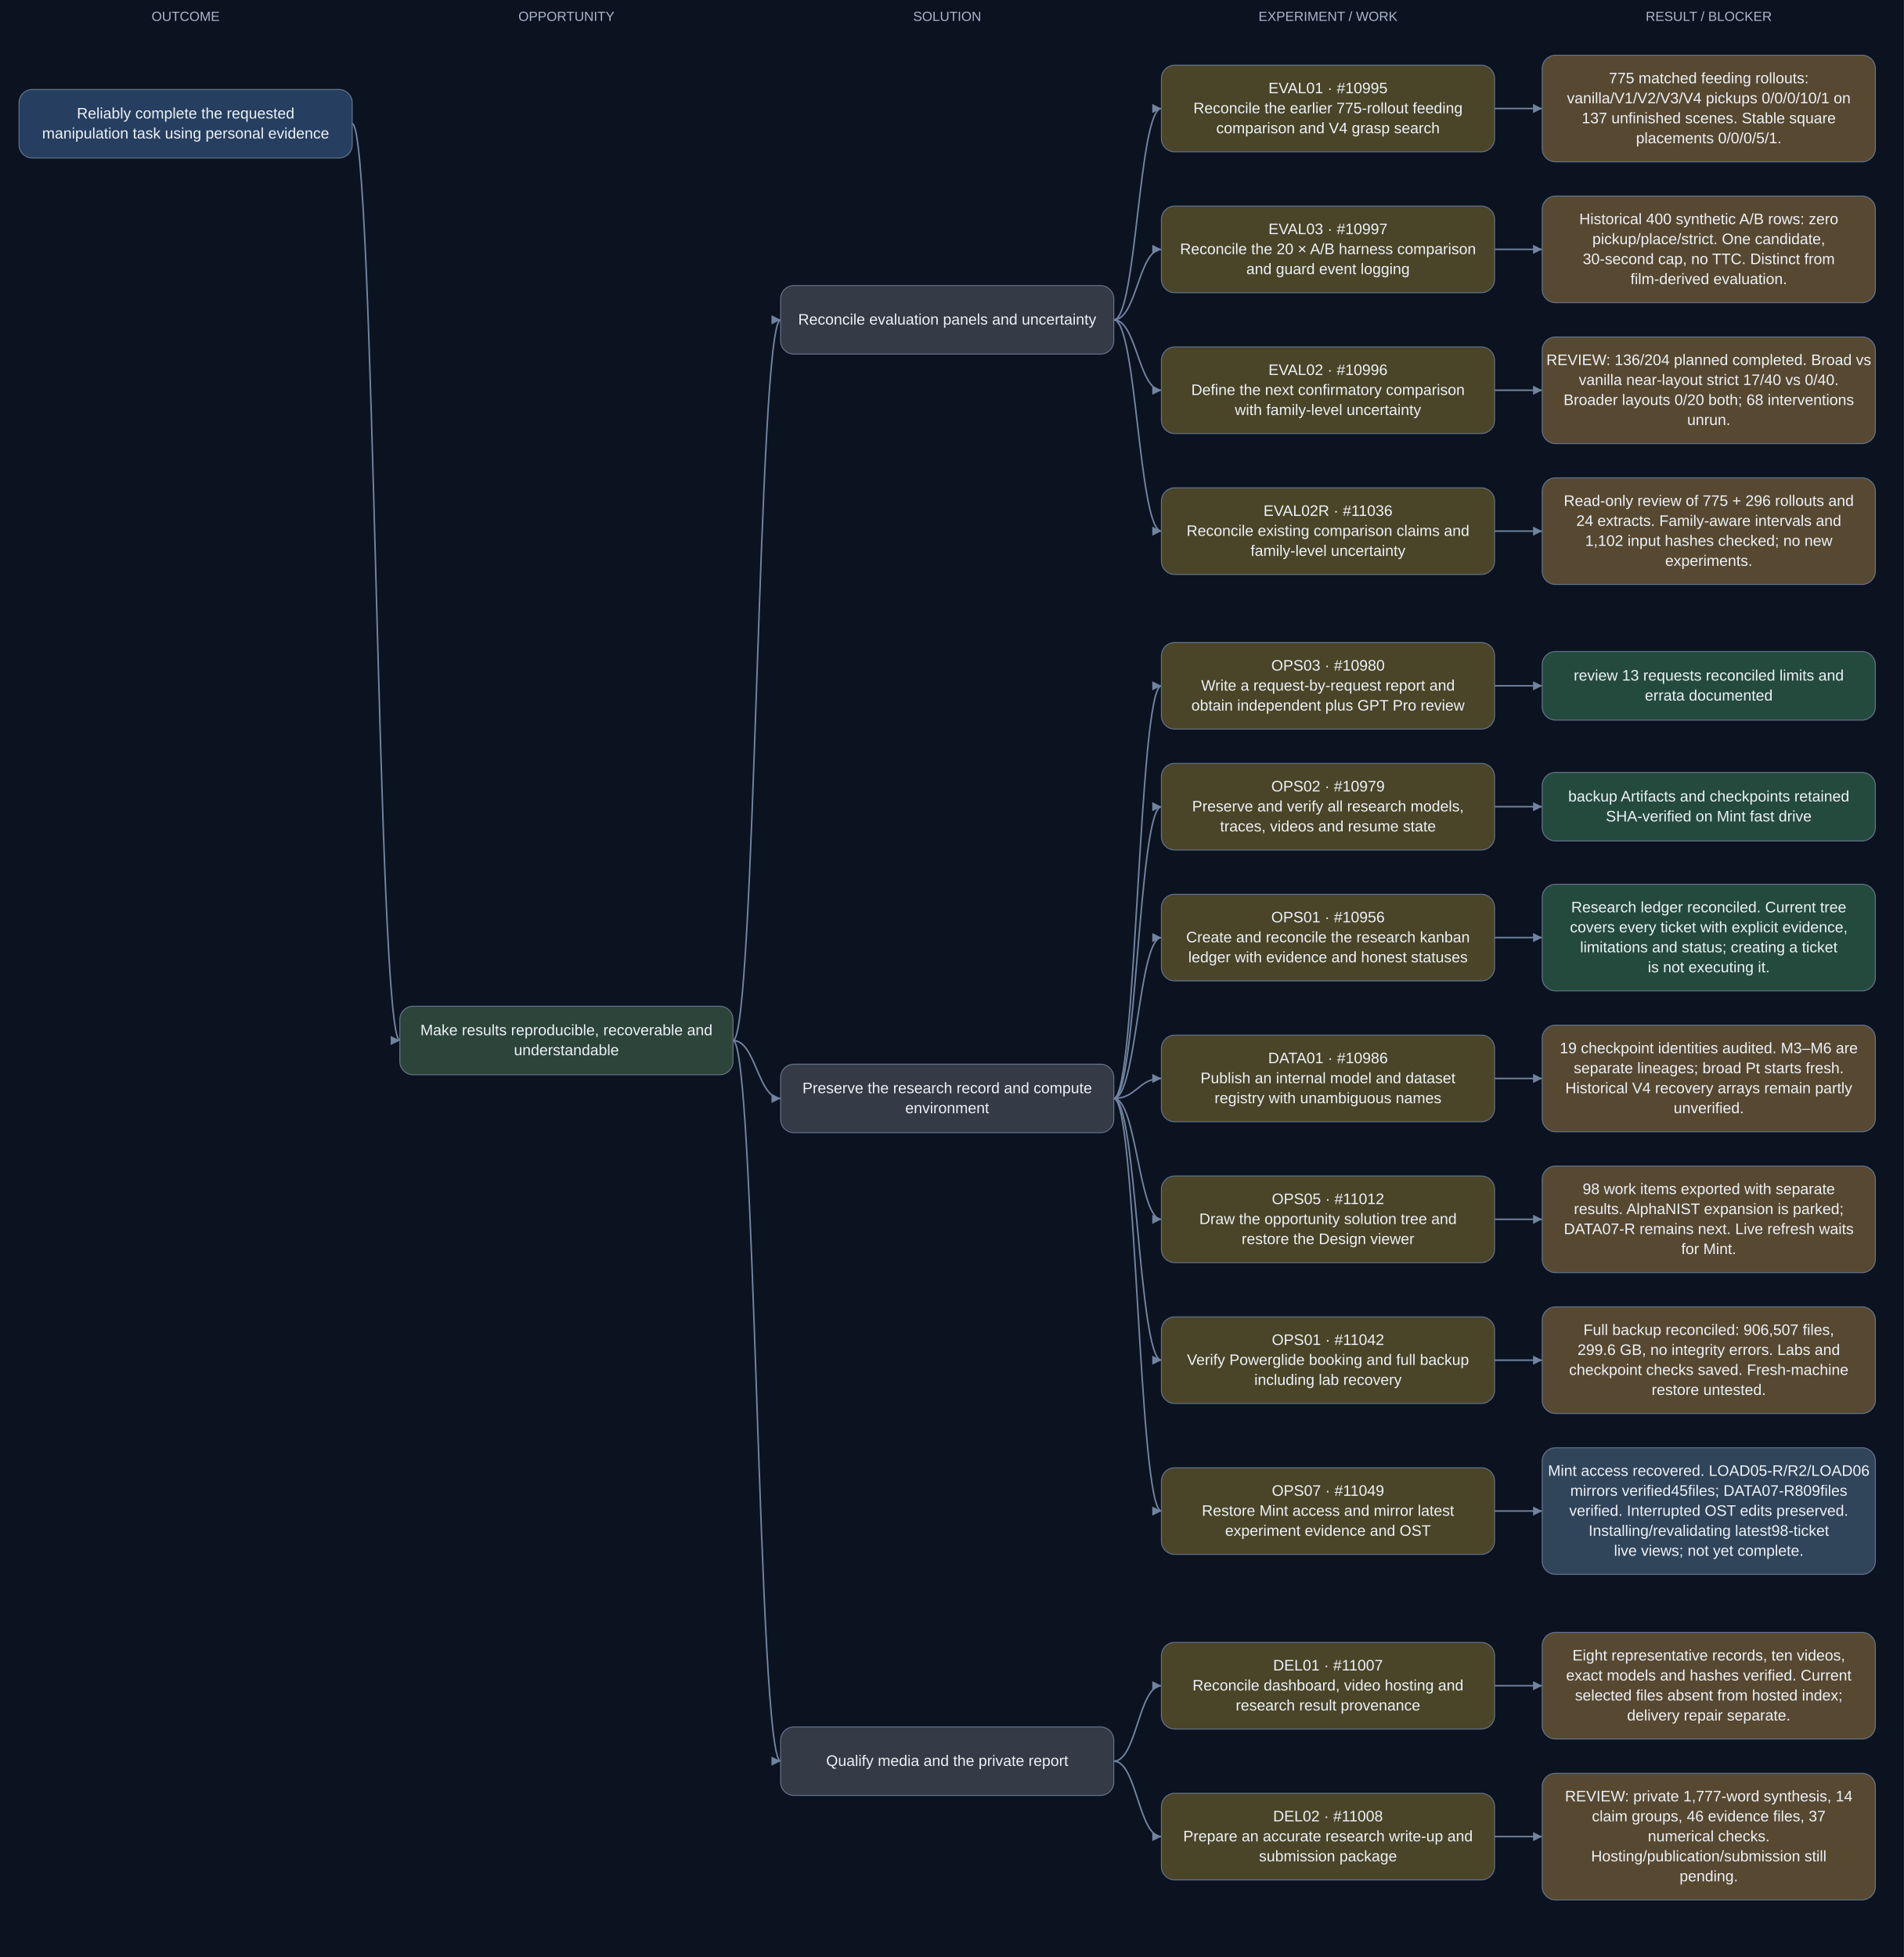
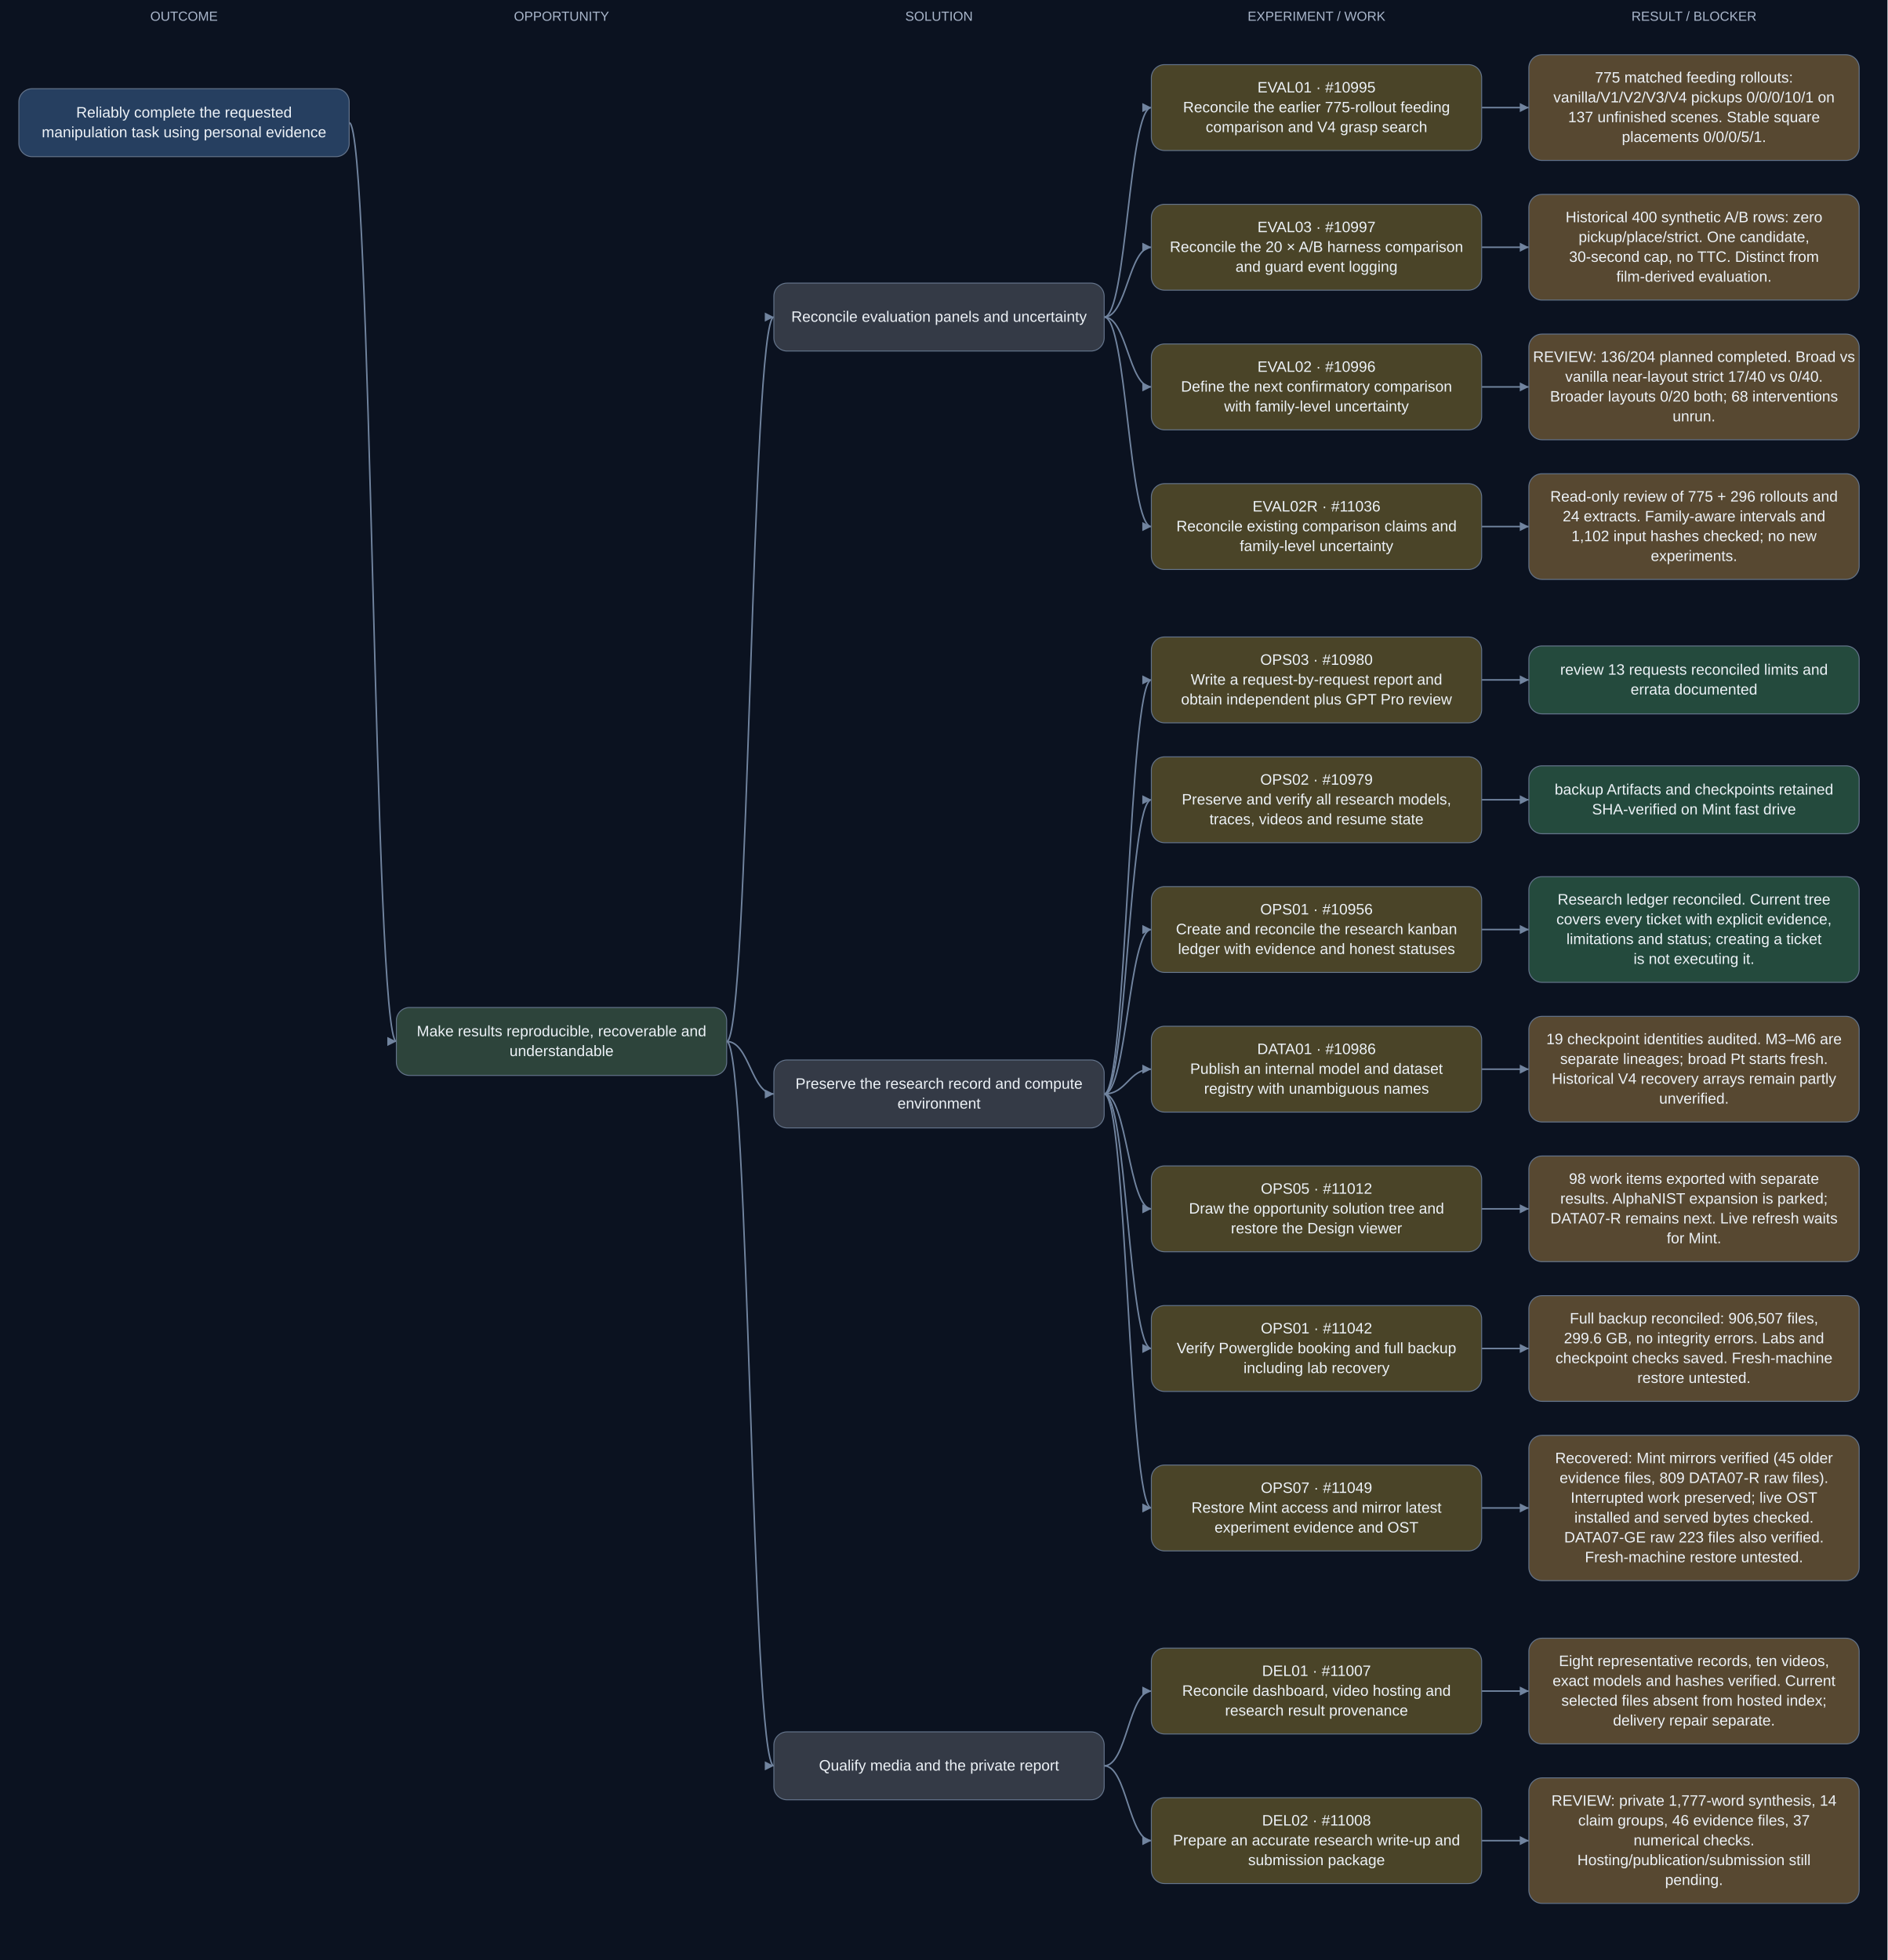
- <svg xmlns="http://www.w3.org/2000/svg" width="2000" height="2056.0" viewBox="0 0 2000 2056.0" role="img" aria-label="Typhon opportunity solution tree: evidence">
-   <rect width="2000" height="2056.0" fill="#0b1220" />
+ <svg xmlns="http://www.w3.org/2000/svg" width="2000" height="2077.0" viewBox="0 0 2000 2077.0" role="img" aria-label="Typhon opportunity solution tree: evidence">
+   <rect width="2000" height="2077.0" fill="#0b1220" />
  <defs>
    <marker id="arrow" markerWidth="6" markerHeight="6" refX="6" refY="3" orient="auto">
      <path d="M0,0 L6,3 L0,6 Z" fill="#71849f" />
    </marker>
  </defs>
  <text x="195" y="22" text-anchor="middle" fill="#aab7cc" font-family="Arial,sans-serif" font-size="14">OUTCOME</text>
  <text x="595" y="22" text-anchor="middle" fill="#aab7cc" font-family="Arial,sans-serif" font-size="14">OPPORTUNITY</text>
  <text x="995" y="22" text-anchor="middle" fill="#aab7cc" font-family="Arial,sans-serif" font-size="14">SOLUTION</text>
  <text x="1395" y="22" text-anchor="middle" fill="#aab7cc" font-family="Arial,sans-serif" font-size="14">EXPERIMENT / WORK</text>
  <text x="1795" y="22" text-anchor="middle" fill="#aab7cc" font-family="Arial,sans-serif" font-size="14">RESULT / BLOCKER</text>
  <path d="M1170,336.0 C1194,336.0 1196,114.0 1220,114.0" fill="none" stroke="#71849f" stroke-width="1.6" marker-end="url(#arrow)" />
  <path d="M1570,114.0 C1594,114.0 1596,114.0 1620,114.0" fill="none" stroke="#71849f" stroke-width="1.6" marker-end="url(#arrow)" />
  <path d="M1170,336.0 C1194,336.0 1196,262.0 1220,262.0" fill="none" stroke="#71849f" stroke-width="1.6" marker-end="url(#arrow)" />
  <path d="M1570,262.0 C1594,262.0 1596,262.0 1620,262.0" fill="none" stroke="#71849f" stroke-width="1.6" marker-end="url(#arrow)" />
  <path d="M1170,336.0 C1194,336.0 1196,410.0 1220,410.0" fill="none" stroke="#71849f" stroke-width="1.6" marker-end="url(#arrow)" />
  <path d="M1570,410.0 C1594,410.0 1596,410.0 1620,410.0" fill="none" stroke="#71849f" stroke-width="1.6" marker-end="url(#arrow)" />
  <path d="M1170,336.0 C1194,336.0 1196,558.0 1220,558.0" fill="none" stroke="#71849f" stroke-width="1.6" marker-end="url(#arrow)" />
  <path d="M1570,558.0 C1594,558.0 1596,558.0 1620,558.0" fill="none" stroke="#71849f" stroke-width="1.6" marker-end="url(#arrow)" />
-   <path d="M770,1093.12 C794,1093.12 796,336.0 820,336.0" fill="none" stroke="#71849f" stroke-width="1.6" marker-end="url(#arrow)" />
-   <path d="M1170,1154.0 C1194,1154.0 1196,720.5 1220,720.5" fill="none" stroke="#71849f" stroke-width="1.6" marker-end="url(#arrow)" />
+   <path d="M770,1103.62 C794,1103.62 796,336.0 820,336.0" fill="none" stroke="#71849f" stroke-width="1.6" marker-end="url(#arrow)" />
+   <path d="M1170,1159.25 C1194,1159.25 1196,720.5 1220,720.5" fill="none" stroke="#71849f" stroke-width="1.6" marker-end="url(#arrow)" />
  <path d="M1570,720.5 C1594,720.5 1596,720.5 1620,720.5" fill="none" stroke="#71849f" stroke-width="1.6" marker-end="url(#arrow)" />
-   <path d="M1170,1154.0 C1194,1154.0 1196,847.5 1220,847.5" fill="none" stroke="#71849f" stroke-width="1.6" marker-end="url(#arrow)" />
+   <path d="M1170,1159.25 C1194,1159.25 1196,847.5 1220,847.5" fill="none" stroke="#71849f" stroke-width="1.6" marker-end="url(#arrow)" />
  <path d="M1570,847.5 C1594,847.5 1596,847.5 1620,847.5" fill="none" stroke="#71849f" stroke-width="1.6" marker-end="url(#arrow)" />
-   <path d="M1170,1154.0 C1194,1154.0 1196,985.0 1220,985.0" fill="none" stroke="#71849f" stroke-width="1.6" marker-end="url(#arrow)" />
+   <path d="M1170,1159.25 C1194,1159.25 1196,985.0 1220,985.0" fill="none" stroke="#71849f" stroke-width="1.6" marker-end="url(#arrow)" />
  <path d="M1570,985.0 C1594,985.0 1596,985.0 1620,985.0" fill="none" stroke="#71849f" stroke-width="1.6" marker-end="url(#arrow)" />
-   <path d="M1170,1154.0 C1194,1154.0 1196,1133.0 1220,1133.0" fill="none" stroke="#71849f" stroke-width="1.6" marker-end="url(#arrow)" />
+   <path d="M1170,1159.25 C1194,1159.25 1196,1133.0 1220,1133.0" fill="none" stroke="#71849f" stroke-width="1.6" marker-end="url(#arrow)" />
  <path d="M1570,1133.0 C1594,1133.0 1596,1133.0 1620,1133.0" fill="none" stroke="#71849f" stroke-width="1.6" marker-end="url(#arrow)" />
-   <path d="M1170,1154.0 C1194,1154.0 1196,1281.0 1220,1281.0" fill="none" stroke="#71849f" stroke-width="1.6" marker-end="url(#arrow)" />
+   <path d="M1170,1159.25 C1194,1159.25 1196,1281.0 1220,1281.0" fill="none" stroke="#71849f" stroke-width="1.6" marker-end="url(#arrow)" />
  <path d="M1570,1281.0 C1594,1281.0 1596,1281.0 1620,1281.0" fill="none" stroke="#71849f" stroke-width="1.6" marker-end="url(#arrow)" />
-   <path d="M1170,1154.0 C1194,1154.0 1196,1429.0 1220,1429.0" fill="none" stroke="#71849f" stroke-width="1.6" marker-end="url(#arrow)" />
+   <path d="M1170,1159.25 C1194,1159.25 1196,1429.0 1220,1429.0" fill="none" stroke="#71849f" stroke-width="1.6" marker-end="url(#arrow)" />
  <path d="M1570,1429.0 C1594,1429.0 1596,1429.0 1620,1429.0" fill="none" stroke="#71849f" stroke-width="1.6" marker-end="url(#arrow)" />
-   <path d="M1170,1154.0 C1194,1154.0 1196,1587.5 1220,1587.5" fill="none" stroke="#71849f" stroke-width="1.6" marker-end="url(#arrow)" />
-   <path d="M1570,1587.5 C1594,1587.5 1596,1587.5 1620,1587.5" fill="none" stroke="#71849f" stroke-width="1.6" marker-end="url(#arrow)" />
-   <path d="M770,1093.12 C794,1093.12 796,1154.0 820,1154.0" fill="none" stroke="#71849f" stroke-width="1.6" marker-end="url(#arrow)" />
-   <path d="M1170,1850.25 C1194,1850.25 1196,1771.0 1220,1771.0" fill="none" stroke="#71849f" stroke-width="1.6" marker-end="url(#arrow)" />
-   <path d="M1570,1771.0 C1594,1771.0 1596,1771.0 1620,1771.0" fill="none" stroke="#71849f" stroke-width="1.6" marker-end="url(#arrow)" />
-   <path d="M1170,1850.25 C1194,1850.25 1196,1929.5 1220,1929.5" fill="none" stroke="#71849f" stroke-width="1.6" marker-end="url(#arrow)" />
-   <path d="M1570,1929.5 C1594,1929.5 1596,1929.5 1620,1929.5" fill="none" stroke="#71849f" stroke-width="1.6" marker-end="url(#arrow)" />
-   <path d="M770,1093.12 C794,1093.12 796,1850.25 820,1850.25" fill="none" stroke="#71849f" stroke-width="1.6" marker-end="url(#arrow)" />
-   <path d="M370,130.0 C394,130.0 396,1093.12 420,1093.12" fill="none" stroke="#71849f" stroke-width="1.6" marker-end="url(#arrow)" />
+   <path d="M1170,1159.25 C1194,1159.25 1196,1598.0 1220,1598.0" fill="none" stroke="#71849f" stroke-width="1.6" marker-end="url(#arrow)" />
+   <path d="M1570,1598.0 C1594,1598.0 1596,1598.0 1620,1598.0" fill="none" stroke="#71849f" stroke-width="1.6" marker-end="url(#arrow)" />
+   <path d="M770,1103.62 C794,1103.62 796,1159.25 820,1159.25" fill="none" stroke="#71849f" stroke-width="1.6" marker-end="url(#arrow)" />
+   <path d="M1170,1871.25 C1194,1871.25 1196,1792.0 1220,1792.0" fill="none" stroke="#71849f" stroke-width="1.6" marker-end="url(#arrow)" />
+   <path d="M1570,1792.0 C1594,1792.0 1596,1792.0 1620,1792.0" fill="none" stroke="#71849f" stroke-width="1.6" marker-end="url(#arrow)" />
+   <path d="M1170,1871.25 C1194,1871.25 1196,1950.5 1220,1950.5" fill="none" stroke="#71849f" stroke-width="1.6" marker-end="url(#arrow)" />
+   <path d="M1570,1950.5 C1594,1950.5 1596,1950.5 1620,1950.5" fill="none" stroke="#71849f" stroke-width="1.6" marker-end="url(#arrow)" />
+   <path d="M770,1103.62 C794,1103.62 796,1871.25 820,1871.25" fill="none" stroke="#71849f" stroke-width="1.6" marker-end="url(#arrow)" />
+   <path d="M370,130.0 C394,130.0 396,1103.62 420,1103.62" fill="none" stroke="#71849f" stroke-width="1.6" marker-end="url(#arrow)" />
  <a href="http://127.0.0.1:4001/?project=typhon-research#ticket=10995" target="_blank">
    <g id="T10995">
      <rect x="1220" y="68.5" width="350" height="91" rx="14" fill="#4a4428" stroke="#64748b" />
      <text x="1395" y="98.0" text-anchor="middle" fill="#edf2f7" font-family="Arial,sans-serif" font-size="16">EVAL01 · #10995</text>
      <text x="1395" y="119.0" text-anchor="middle" fill="#edf2f7" font-family="Arial,sans-serif" font-size="16">Reconcile the earlier 775-rollout feeding</text>
      <text x="1395" y="140.0" text-anchor="middle" fill="#edf2f7" font-family="Arial,sans-serif" font-size="16">comparison and V4 grasp search</text>
    </g>
  </a>
  <g id="R10995">
    <rect x="1620" y="58.0" width="350" height="112" rx="14" fill="#574831" stroke="#64748b" />
    <text x="1795" y="87.5" text-anchor="middle" fill="#edf2f7" font-family="Arial,sans-serif" font-size="16">775 matched feeding rollouts:</text>
    <text x="1795" y="108.5" text-anchor="middle" fill="#edf2f7" font-family="Arial,sans-serif" font-size="16">vanilla/V1/V2/V3/V4 pickups 0/0/0/10/1 on</text>
    <text x="1795" y="129.5" text-anchor="middle" fill="#edf2f7" font-family="Arial,sans-serif" font-size="16">137 unfinished scenes. Stable square</text>
    <text x="1795" y="150.5" text-anchor="middle" fill="#edf2f7" font-family="Arial,sans-serif" font-size="16">placements 0/0/0/5/1.</text>
  </g>
  <a href="http://127.0.0.1:4001/?project=typhon-research#ticket=10997" target="_blank">
    <g id="T10997">
      <rect x="1220" y="216.5" width="350" height="91" rx="14" fill="#4a4428" stroke="#64748b" />
      <text x="1395" y="246.0" text-anchor="middle" fill="#edf2f7" font-family="Arial,sans-serif" font-size="16">EVAL03 · #10997</text>
      <text x="1395" y="267.0" text-anchor="middle" fill="#edf2f7" font-family="Arial,sans-serif" font-size="16">Reconcile the 20 × A/B harness comparison</text>
      <text x="1395" y="288.0" text-anchor="middle" fill="#edf2f7" font-family="Arial,sans-serif" font-size="16">and guard event logging</text>
    </g>
  </a>
  <g id="R10997">
    <rect x="1620" y="206.0" width="350" height="112" rx="14" fill="#574831" stroke="#64748b" />
    <text x="1795" y="235.5" text-anchor="middle" fill="#edf2f7" font-family="Arial,sans-serif" font-size="16">Historical 400 synthetic A/B rows: zero</text>
    <text x="1795" y="256.5" text-anchor="middle" fill="#edf2f7" font-family="Arial,sans-serif" font-size="16">pickup/place/strict. One candidate,</text>
    <text x="1795" y="277.5" text-anchor="middle" fill="#edf2f7" font-family="Arial,sans-serif" font-size="16">30-second cap, no TTC. Distinct from</text>
    <text x="1795" y="298.5" text-anchor="middle" fill="#edf2f7" font-family="Arial,sans-serif" font-size="16">film-derived evaluation.</text>
  </g>
  <a href="http://127.0.0.1:4001/?project=typhon-research#ticket=10996" target="_blank">
    <g id="T10996">
      <rect x="1220" y="364.5" width="350" height="91" rx="14" fill="#4a4428" stroke="#64748b" />
      <text x="1395" y="394.0" text-anchor="middle" fill="#edf2f7" font-family="Arial,sans-serif" font-size="16">EVAL02 · #10996</text>
      <text x="1395" y="415.0" text-anchor="middle" fill="#edf2f7" font-family="Arial,sans-serif" font-size="16">Define the next confirmatory comparison</text>
      <text x="1395" y="436.0" text-anchor="middle" fill="#edf2f7" font-family="Arial,sans-serif" font-size="16">with family-level uncertainty</text>
    </g>
  </a>
  <g id="R10996">
    <rect x="1620" y="354.0" width="350" height="112" rx="14" fill="#574831" stroke="#64748b" />
    <text x="1795" y="383.5" text-anchor="middle" fill="#edf2f7" font-family="Arial,sans-serif" font-size="16">REVIEW: 136/204 planned completed. Broad vs</text>
    <text x="1795" y="404.5" text-anchor="middle" fill="#edf2f7" font-family="Arial,sans-serif" font-size="16">vanilla near-layout strict 17/40 vs 0/40.</text>
    <text x="1795" y="425.5" text-anchor="middle" fill="#edf2f7" font-family="Arial,sans-serif" font-size="16">Broader layouts 0/20 both; 68 interventions</text>
    <text x="1795" y="446.5" text-anchor="middle" fill="#edf2f7" font-family="Arial,sans-serif" font-size="16">unrun.</text>
  </g>
  <a href="http://127.0.0.1:4001/?project=typhon-research#ticket=11036" target="_blank">
    <g id="T11036">
      <rect x="1220" y="512.5" width="350" height="91" rx="14" fill="#4a4428" stroke="#64748b" />
      <text x="1395" y="542.0" text-anchor="middle" fill="#edf2f7" font-family="Arial,sans-serif" font-size="16">EVAL02R · #11036</text>
      <text x="1395" y="563.0" text-anchor="middle" fill="#edf2f7" font-family="Arial,sans-serif" font-size="16">Reconcile existing comparison claims and</text>
      <text x="1395" y="584.0" text-anchor="middle" fill="#edf2f7" font-family="Arial,sans-serif" font-size="16">family-level uncertainty</text>
    </g>
  </a>
  <g id="R11036">
    <rect x="1620" y="502.0" width="350" height="112" rx="14" fill="#574831" stroke="#64748b" />
    <text x="1795" y="531.5" text-anchor="middle" fill="#edf2f7" font-family="Arial,sans-serif" font-size="16">Read-only review of 775 + 296 rollouts and</text>
    <text x="1795" y="552.5" text-anchor="middle" fill="#edf2f7" font-family="Arial,sans-serif" font-size="16">24 extracts. Family-aware intervals and</text>
    <text x="1795" y="573.5" text-anchor="middle" fill="#edf2f7" font-family="Arial,sans-serif" font-size="16">1,102 input hashes checked; no new</text>
    <text x="1795" y="594.5" text-anchor="middle" fill="#edf2f7" font-family="Arial,sans-serif" font-size="16">experiments.</text>
  </g>
  <g id="S_evidence_0">
    <rect x="820" y="300.0" width="350" height="72" rx="14" fill="#343a46" stroke="#64748b" />
    <text x="995" y="341.0" text-anchor="middle" fill="#edf2f7" font-family="Arial,sans-serif" font-size="16">Reconcile evaluation panels and uncertainty</text>
  </g>
  <a href="http://127.0.0.1:4001/?project=typhon-research#ticket=10980" target="_blank">
    <g id="T10980">
      <rect x="1220" y="675.0" width="350" height="91" rx="14" fill="#4a4428" stroke="#64748b" />
      <text x="1395" y="704.5" text-anchor="middle" fill="#edf2f7" font-family="Arial,sans-serif" font-size="16">OPS03 · #10980</text>
      <text x="1395" y="725.5" text-anchor="middle" fill="#edf2f7" font-family="Arial,sans-serif" font-size="16">Write a request-by-request report and</text>
      <text x="1395" y="746.5" text-anchor="middle" fill="#edf2f7" font-family="Arial,sans-serif" font-size="16">obtain independent plus GPT Pro review</text>
    </g>
  </a>
  <g id="R10980">
    <rect x="1620" y="684.5" width="350" height="72" rx="14" fill="#244a3d" stroke="#64748b" />
    <text x="1795" y="715.0" text-anchor="middle" fill="#edf2f7" font-family="Arial,sans-serif" font-size="16">review 13 requests reconciled limits and</text>
    <text x="1795" y="736.0" text-anchor="middle" fill="#edf2f7" font-family="Arial,sans-serif" font-size="16">errata documented</text>
  </g>
  <a href="http://127.0.0.1:4001/?project=typhon-research#ticket=10979" target="_blank">
    <g id="T10979">
      <rect x="1220" y="802.0" width="350" height="91" rx="14" fill="#4a4428" stroke="#64748b" />
      <text x="1395" y="831.5" text-anchor="middle" fill="#edf2f7" font-family="Arial,sans-serif" font-size="16">OPS02 · #10979</text>
      <text x="1395" y="852.5" text-anchor="middle" fill="#edf2f7" font-family="Arial,sans-serif" font-size="16">Preserve and verify all research models,</text>
      <text x="1395" y="873.5" text-anchor="middle" fill="#edf2f7" font-family="Arial,sans-serif" font-size="16">traces, videos and resume state</text>
    </g>
  </a>
  <g id="R10979">
    <rect x="1620" y="811.5" width="350" height="72" rx="14" fill="#244a3d" stroke="#64748b" />
    <text x="1795" y="842.0" text-anchor="middle" fill="#edf2f7" font-family="Arial,sans-serif" font-size="16">backup Artifacts and checkpoints retained</text>
    <text x="1795" y="863.0" text-anchor="middle" fill="#edf2f7" font-family="Arial,sans-serif" font-size="16">SHA-verified on Mint fast drive</text>
  </g>
  <a href="http://127.0.0.1:4001/?project=typhon-research#ticket=10956" target="_blank">
    <g id="T10956">
      <rect x="1220" y="939.5" width="350" height="91" rx="14" fill="#4a4428" stroke="#64748b" />
      <text x="1395" y="969.0" text-anchor="middle" fill="#edf2f7" font-family="Arial,sans-serif" font-size="16">OPS01 · #10956</text>
      <text x="1395" y="990.0" text-anchor="middle" fill="#edf2f7" font-family="Arial,sans-serif" font-size="16">Create and reconcile the research kanban</text>
      <text x="1395" y="1011.0" text-anchor="middle" fill="#edf2f7" font-family="Arial,sans-serif" font-size="16">ledger with evidence and honest statuses</text>
    </g>
  </a>
  <g id="R10956">
    <rect x="1620" y="929.0" width="350" height="112" rx="14" fill="#244a3d" stroke="#64748b" />
    <text x="1795" y="958.5" text-anchor="middle" fill="#edf2f7" font-family="Arial,sans-serif" font-size="16">Research ledger reconciled. Current tree</text>
    <text x="1795" y="979.5" text-anchor="middle" fill="#edf2f7" font-family="Arial,sans-serif" font-size="16">covers every ticket with explicit evidence,</text>
    <text x="1795" y="1000.5" text-anchor="middle" fill="#edf2f7" font-family="Arial,sans-serif" font-size="16">limitations and status; creating a ticket</text>
    <text x="1795" y="1021.5" text-anchor="middle" fill="#edf2f7" font-family="Arial,sans-serif" font-size="16">is not executing it.</text>
  </g>
  <a href="http://127.0.0.1:4001/?project=typhon-research#ticket=10986" target="_blank">
    <g id="T10986">
      <rect x="1220" y="1087.5" width="350" height="91" rx="14" fill="#4a4428" stroke="#64748b" />
      <text x="1395" y="1117.0" text-anchor="middle" fill="#edf2f7" font-family="Arial,sans-serif" font-size="16">DATA01 · #10986</text>
      <text x="1395" y="1138.0" text-anchor="middle" fill="#edf2f7" font-family="Arial,sans-serif" font-size="16">Publish an internal model and dataset</text>
      <text x="1395" y="1159.0" text-anchor="middle" fill="#edf2f7" font-family="Arial,sans-serif" font-size="16">registry with unambiguous names</text>
    </g>
  </a>
  <g id="R10986">
    <rect x="1620" y="1077.0" width="350" height="112" rx="14" fill="#574831" stroke="#64748b" />
    <text x="1795" y="1106.5" text-anchor="middle" fill="#edf2f7" font-family="Arial,sans-serif" font-size="16">19 checkpoint identities audited. M3–M6 are</text>
    <text x="1795" y="1127.5" text-anchor="middle" fill="#edf2f7" font-family="Arial,sans-serif" font-size="16">separate lineages; broad Pt starts fresh.</text>
    <text x="1795" y="1148.5" text-anchor="middle" fill="#edf2f7" font-family="Arial,sans-serif" font-size="16">Historical V4 recovery arrays remain partly</text>
    <text x="1795" y="1169.5" text-anchor="middle" fill="#edf2f7" font-family="Arial,sans-serif" font-size="16">unverified.</text>
  </g>
  <a href="http://127.0.0.1:4001/?project=typhon-research#ticket=11012" target="_blank">
    <g id="T11012">
      <rect x="1220" y="1235.5" width="350" height="91" rx="14" fill="#4a4428" stroke="#64748b" />
      <text x="1395" y="1265.0" text-anchor="middle" fill="#edf2f7" font-family="Arial,sans-serif" font-size="16">OPS05 · #11012</text>
      <text x="1395" y="1286.0" text-anchor="middle" fill="#edf2f7" font-family="Arial,sans-serif" font-size="16">Draw the opportunity solution tree and</text>
      <text x="1395" y="1307.0" text-anchor="middle" fill="#edf2f7" font-family="Arial,sans-serif" font-size="16">restore the Design viewer</text>
    </g>
  </a>
  <g id="R11012">
    <rect x="1620" y="1225.0" width="350" height="112" rx="14" fill="#574831" stroke="#64748b" />
    <text x="1795" y="1254.5" text-anchor="middle" fill="#edf2f7" font-family="Arial,sans-serif" font-size="16">98 work items exported with separate</text>
    <text x="1795" y="1275.5" text-anchor="middle" fill="#edf2f7" font-family="Arial,sans-serif" font-size="16">results. AlphaNIST expansion is parked;</text>
    <text x="1795" y="1296.5" text-anchor="middle" fill="#edf2f7" font-family="Arial,sans-serif" font-size="16">DATA07-R remains next. Live refresh waits</text>
    <text x="1795" y="1317.5" text-anchor="middle" fill="#edf2f7" font-family="Arial,sans-serif" font-size="16">for Mint.</text>
  </g>
  <a href="http://127.0.0.1:4001/?project=typhon-research#ticket=11042" target="_blank">
    <g id="T11042">
      <rect x="1220" y="1383.5" width="350" height="91" rx="14" fill="#4a4428" stroke="#64748b" />
      <text x="1395" y="1413.0" text-anchor="middle" fill="#edf2f7" font-family="Arial,sans-serif" font-size="16">OPS01 · #11042</text>
      <text x="1395" y="1434.0" text-anchor="middle" fill="#edf2f7" font-family="Arial,sans-serif" font-size="16">Verify Powerglide booking and full backup</text>
      <text x="1395" y="1455.0" text-anchor="middle" fill="#edf2f7" font-family="Arial,sans-serif" font-size="16">including lab recovery</text>
    </g>
  </a>
  <g id="R11042">
    <rect x="1620" y="1373.0" width="350" height="112" rx="14" fill="#574831" stroke="#64748b" />
    <text x="1795" y="1402.5" text-anchor="middle" fill="#edf2f7" font-family="Arial,sans-serif" font-size="16">Full backup reconciled: 906,507 files,</text>
    <text x="1795" y="1423.5" text-anchor="middle" fill="#edf2f7" font-family="Arial,sans-serif" font-size="16">299.6 GB, no integrity errors. Labs and</text>
    <text x="1795" y="1444.5" text-anchor="middle" fill="#edf2f7" font-family="Arial,sans-serif" font-size="16">checkpoint checks saved. Fresh-machine</text>
    <text x="1795" y="1465.5" text-anchor="middle" fill="#edf2f7" font-family="Arial,sans-serif" font-size="16">restore untested.</text>
  </g>
  <a href="http://127.0.0.1:4001/?project=typhon-research#ticket=11049" target="_blank">
    <g id="T11049">
-       <rect x="1220" y="1542.0" width="350" height="91" rx="14" fill="#4a4428" stroke="#64748b" />
-       <text x="1395" y="1571.5" text-anchor="middle" fill="#edf2f7" font-family="Arial,sans-serif" font-size="16">OPS07 · #11049</text>
-       <text x="1395" y="1592.5" text-anchor="middle" fill="#edf2f7" font-family="Arial,sans-serif" font-size="16">Restore Mint access and mirror latest</text>
-       <text x="1395" y="1613.5" text-anchor="middle" fill="#edf2f7" font-family="Arial,sans-serif" font-size="16">experiment evidence and OST</text>
+       <rect x="1220" y="1552.5" width="350" height="91" rx="14" fill="#4a4428" stroke="#64748b" />
+       <text x="1395" y="1582.0" text-anchor="middle" fill="#edf2f7" font-family="Arial,sans-serif" font-size="16">OPS07 · #11049</text>
+       <text x="1395" y="1603.0" text-anchor="middle" fill="#edf2f7" font-family="Arial,sans-serif" font-size="16">Restore Mint access and mirror latest</text>
+       <text x="1395" y="1624.0" text-anchor="middle" fill="#edf2f7" font-family="Arial,sans-serif" font-size="16">experiment evidence and OST</text>
    </g>
  </a>
  <g id="R11049">
-     <rect x="1620" y="1521.0" width="350" height="133" rx="14" fill="#30445a" stroke="#64748b" />
-     <text x="1795" y="1550.5" text-anchor="middle" fill="#edf2f7" font-family="Arial,sans-serif" font-size="16">Mint access recovered. LOAD05-R/R2/LOAD06</text>
-     <text x="1795" y="1571.5" text-anchor="middle" fill="#edf2f7" font-family="Arial,sans-serif" font-size="16">mirrors verified45files; DATA07-R809files</text>
-     <text x="1795" y="1592.5" text-anchor="middle" fill="#edf2f7" font-family="Arial,sans-serif" font-size="16">verified. Interrupted OST edits preserved.</text>
-     <text x="1795" y="1613.5" text-anchor="middle" fill="#edf2f7" font-family="Arial,sans-serif" font-size="16">Installing/revalidating latest98-ticket</text>
-     <text x="1795" y="1634.5" text-anchor="middle" fill="#edf2f7" font-family="Arial,sans-serif" font-size="16">live views; not yet complete.</text>
+     <rect x="1620" y="1521.0" width="350" height="154" rx="14" fill="#574831" stroke="#64748b" />
+     <text x="1795" y="1550.5" text-anchor="middle" fill="#edf2f7" font-family="Arial,sans-serif" font-size="16">Recovered: Mint mirrors verified (45 older</text>
+     <text x="1795" y="1571.5" text-anchor="middle" fill="#edf2f7" font-family="Arial,sans-serif" font-size="16">evidence files, 809 DATA07-R raw files).</text>
+     <text x="1795" y="1592.5" text-anchor="middle" fill="#edf2f7" font-family="Arial,sans-serif" font-size="16">Interrupted work preserved; live OST</text>
+     <text x="1795" y="1613.5" text-anchor="middle" fill="#edf2f7" font-family="Arial,sans-serif" font-size="16">installed and served bytes checked.</text>
+     <text x="1795" y="1634.5" text-anchor="middle" fill="#edf2f7" font-family="Arial,sans-serif" font-size="16">DATA07-GE raw 223 files also verified.</text>
+     <text x="1795" y="1655.5" text-anchor="middle" fill="#edf2f7" font-family="Arial,sans-serif" font-size="16">Fresh-machine restore untested.</text>
  </g>
  <g id="S_evidence_1">
-     <rect x="820" y="1118.0" width="350" height="72" rx="14" fill="#343a46" stroke="#64748b" />
-     <text x="995" y="1148.5" text-anchor="middle" fill="#edf2f7" font-family="Arial,sans-serif" font-size="16">Preserve the research record and compute</text>
-     <text x="995" y="1169.5" text-anchor="middle" fill="#edf2f7" font-family="Arial,sans-serif" font-size="16">environment</text>
+     <rect x="820" y="1123.25" width="350" height="72" rx="14" fill="#343a46" stroke="#64748b" />
+     <text x="995" y="1153.75" text-anchor="middle" fill="#edf2f7" font-family="Arial,sans-serif" font-size="16">Preserve the research record and compute</text>
+     <text x="995" y="1174.75" text-anchor="middle" fill="#edf2f7" font-family="Arial,sans-serif" font-size="16">environment</text>
  </g>
  <a href="http://127.0.0.1:4001/?project=typhon-research#ticket=11007" target="_blank">
    <g id="T11007">
-       <rect x="1220" y="1725.5" width="350" height="91" rx="14" fill="#4a4428" stroke="#64748b" />
-       <text x="1395" y="1755.0" text-anchor="middle" fill="#edf2f7" font-family="Arial,sans-serif" font-size="16">DEL01 · #11007</text>
-       <text x="1395" y="1776.0" text-anchor="middle" fill="#edf2f7" font-family="Arial,sans-serif" font-size="16">Reconcile dashboard, video hosting and</text>
-       <text x="1395" y="1797.0" text-anchor="middle" fill="#edf2f7" font-family="Arial,sans-serif" font-size="16">research result provenance</text>
+       <rect x="1220" y="1746.5" width="350" height="91" rx="14" fill="#4a4428" stroke="#64748b" />
+       <text x="1395" y="1776.0" text-anchor="middle" fill="#edf2f7" font-family="Arial,sans-serif" font-size="16">DEL01 · #11007</text>
+       <text x="1395" y="1797.0" text-anchor="middle" fill="#edf2f7" font-family="Arial,sans-serif" font-size="16">Reconcile dashboard, video hosting and</text>
+       <text x="1395" y="1818.0" text-anchor="middle" fill="#edf2f7" font-family="Arial,sans-serif" font-size="16">research result provenance</text>
    </g>
  </a>
  <g id="R11007">
-     <rect x="1620" y="1715.0" width="350" height="112" rx="14" fill="#574831" stroke="#64748b" />
-     <text x="1795" y="1744.5" text-anchor="middle" fill="#edf2f7" font-family="Arial,sans-serif" font-size="16">Eight representative records, ten videos,</text>
-     <text x="1795" y="1765.5" text-anchor="middle" fill="#edf2f7" font-family="Arial,sans-serif" font-size="16">exact models and hashes verified. Current</text>
-     <text x="1795" y="1786.5" text-anchor="middle" fill="#edf2f7" font-family="Arial,sans-serif" font-size="16">selected files absent from hosted index;</text>
-     <text x="1795" y="1807.5" text-anchor="middle" fill="#edf2f7" font-family="Arial,sans-serif" font-size="16">delivery repair separate.</text>
+     <rect x="1620" y="1736.0" width="350" height="112" rx="14" fill="#574831" stroke="#64748b" />
+     <text x="1795" y="1765.5" text-anchor="middle" fill="#edf2f7" font-family="Arial,sans-serif" font-size="16">Eight representative records, ten videos,</text>
+     <text x="1795" y="1786.5" text-anchor="middle" fill="#edf2f7" font-family="Arial,sans-serif" font-size="16">exact models and hashes verified. Current</text>
+     <text x="1795" y="1807.5" text-anchor="middle" fill="#edf2f7" font-family="Arial,sans-serif" font-size="16">selected files absent from hosted index;</text>
+     <text x="1795" y="1828.5" text-anchor="middle" fill="#edf2f7" font-family="Arial,sans-serif" font-size="16">delivery repair separate.</text>
  </g>
  <a href="http://127.0.0.1:4001/?project=typhon-research#ticket=11008" target="_blank">
    <g id="T11008">
-       <rect x="1220" y="1884.0" width="350" height="91" rx="14" fill="#4a4428" stroke="#64748b" />
-       <text x="1395" y="1913.5" text-anchor="middle" fill="#edf2f7" font-family="Arial,sans-serif" font-size="16">DEL02 · #11008</text>
-       <text x="1395" y="1934.5" text-anchor="middle" fill="#edf2f7" font-family="Arial,sans-serif" font-size="16">Prepare an accurate research write-up and</text>
-       <text x="1395" y="1955.5" text-anchor="middle" fill="#edf2f7" font-family="Arial,sans-serif" font-size="16">submission package</text>
+       <rect x="1220" y="1905.0" width="350" height="91" rx="14" fill="#4a4428" stroke="#64748b" />
+       <text x="1395" y="1934.5" text-anchor="middle" fill="#edf2f7" font-family="Arial,sans-serif" font-size="16">DEL02 · #11008</text>
+       <text x="1395" y="1955.5" text-anchor="middle" fill="#edf2f7" font-family="Arial,sans-serif" font-size="16">Prepare an accurate research write-up and</text>
+       <text x="1395" y="1976.5" text-anchor="middle" fill="#edf2f7" font-family="Arial,sans-serif" font-size="16">submission package</text>
    </g>
  </a>
  <g id="R11008">
-     <rect x="1620" y="1863.0" width="350" height="133" rx="14" fill="#574831" stroke="#64748b" />
-     <text x="1795" y="1892.5" text-anchor="middle" fill="#edf2f7" font-family="Arial,sans-serif" font-size="16">REVIEW: private 1,777-word synthesis, 14</text>
-     <text x="1795" y="1913.5" text-anchor="middle" fill="#edf2f7" font-family="Arial,sans-serif" font-size="16">claim groups, 46 evidence files, 37</text>
-     <text x="1795" y="1934.5" text-anchor="middle" fill="#edf2f7" font-family="Arial,sans-serif" font-size="16">numerical checks.</text>
-     <text x="1795" y="1955.5" text-anchor="middle" fill="#edf2f7" font-family="Arial,sans-serif" font-size="16">Hosting/publication/submission still</text>
-     <text x="1795" y="1976.5" text-anchor="middle" fill="#edf2f7" font-family="Arial,sans-serif" font-size="16">pending.</text>
+     <rect x="1620" y="1884.0" width="350" height="133" rx="14" fill="#574831" stroke="#64748b" />
+     <text x="1795" y="1913.5" text-anchor="middle" fill="#edf2f7" font-family="Arial,sans-serif" font-size="16">REVIEW: private 1,777-word synthesis, 14</text>
+     <text x="1795" y="1934.5" text-anchor="middle" fill="#edf2f7" font-family="Arial,sans-serif" font-size="16">claim groups, 46 evidence files, 37</text>
+     <text x="1795" y="1955.5" text-anchor="middle" fill="#edf2f7" font-family="Arial,sans-serif" font-size="16">numerical checks.</text>
+     <text x="1795" y="1976.5" text-anchor="middle" fill="#edf2f7" font-family="Arial,sans-serif" font-size="16">Hosting/publication/submission still</text>
+     <text x="1795" y="1997.5" text-anchor="middle" fill="#edf2f7" font-family="Arial,sans-serif" font-size="16">pending.</text>
  </g>
  <g id="S_evidence_2">
-     <rect x="820" y="1814.25" width="350" height="72" rx="14" fill="#343a46" stroke="#64748b" />
-     <text x="995" y="1855.25" text-anchor="middle" fill="#edf2f7" font-family="Arial,sans-serif" font-size="16">Qualify media and the private report</text>
+     <rect x="820" y="1835.25" width="350" height="72" rx="14" fill="#343a46" stroke="#64748b" />
+     <text x="995" y="1876.25" text-anchor="middle" fill="#edf2f7" font-family="Arial,sans-serif" font-size="16">Qualify media and the private report</text>
  </g>
  <g id="O_evidence">
-     <rect x="420" y="1057.12" width="350" height="72" rx="14" fill="#2d443b" stroke="#64748b" />
-     <text x="595" y="1087.62" text-anchor="middle" fill="#edf2f7" font-family="Arial,sans-serif" font-size="16">Make results reproducible, recoverable and</text>
-     <text x="595" y="1108.62" text-anchor="middle" fill="#edf2f7" font-family="Arial,sans-serif" font-size="16">understandable</text>
+     <rect x="420" y="1067.62" width="350" height="72" rx="14" fill="#2d443b" stroke="#64748b" />
+     <text x="595" y="1098.12" text-anchor="middle" fill="#edf2f7" font-family="Arial,sans-serif" font-size="16">Make results reproducible, recoverable and</text>
+     <text x="595" y="1119.12" text-anchor="middle" fill="#edf2f7" font-family="Arial,sans-serif" font-size="16">understandable</text>
  </g>
  <g id="outcome">
    <rect x="20" y="94.0" width="350" height="72" rx="14" fill="#263f60" stroke="#64748b" />
    <text x="195" y="124.5" text-anchor="middle" fill="#edf2f7" font-family="Arial,sans-serif" font-size="16">Reliably complete the requested</text>
    <text x="195" y="145.5" text-anchor="middle" fill="#edf2f7" font-family="Arial,sans-serif" font-size="16">manipulation task using personal evidence</text>
  </g>
</svg>
